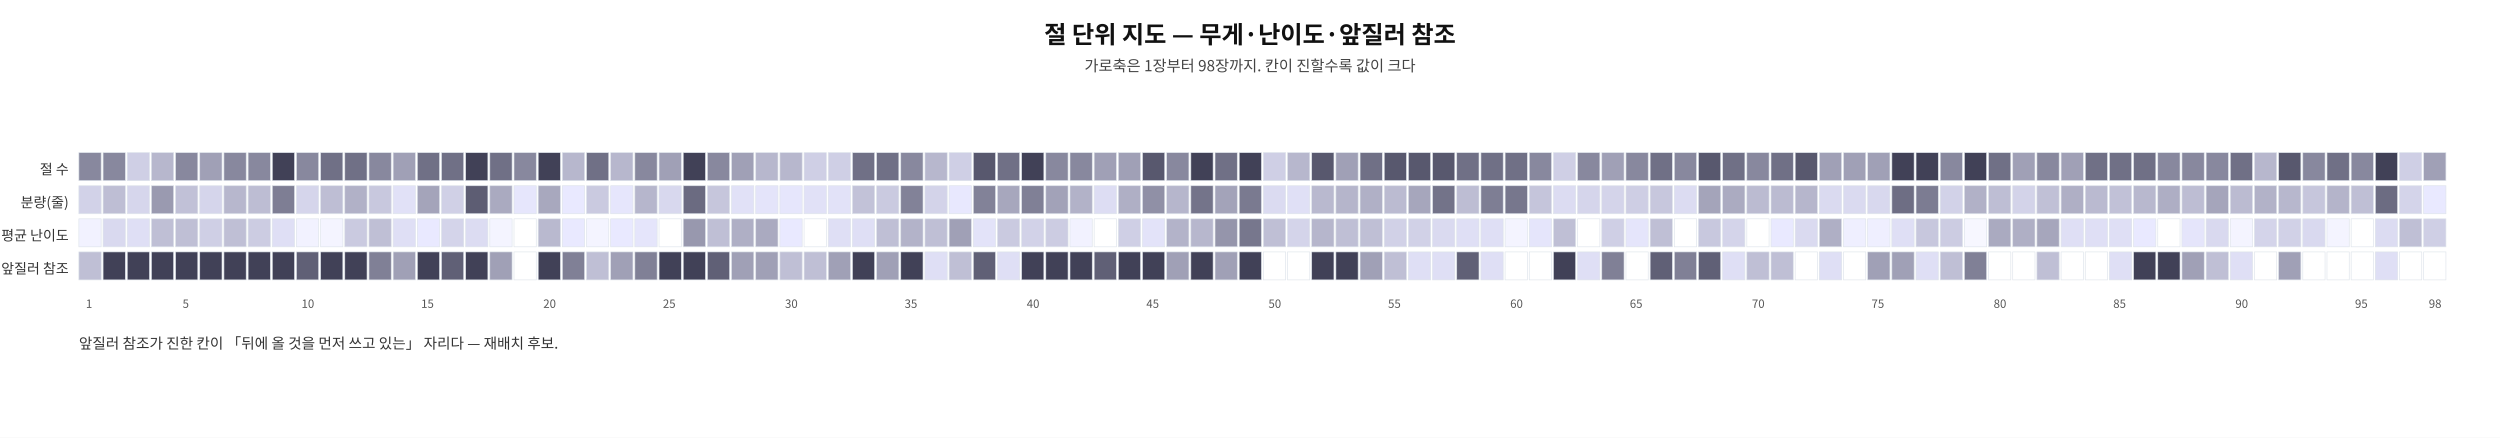
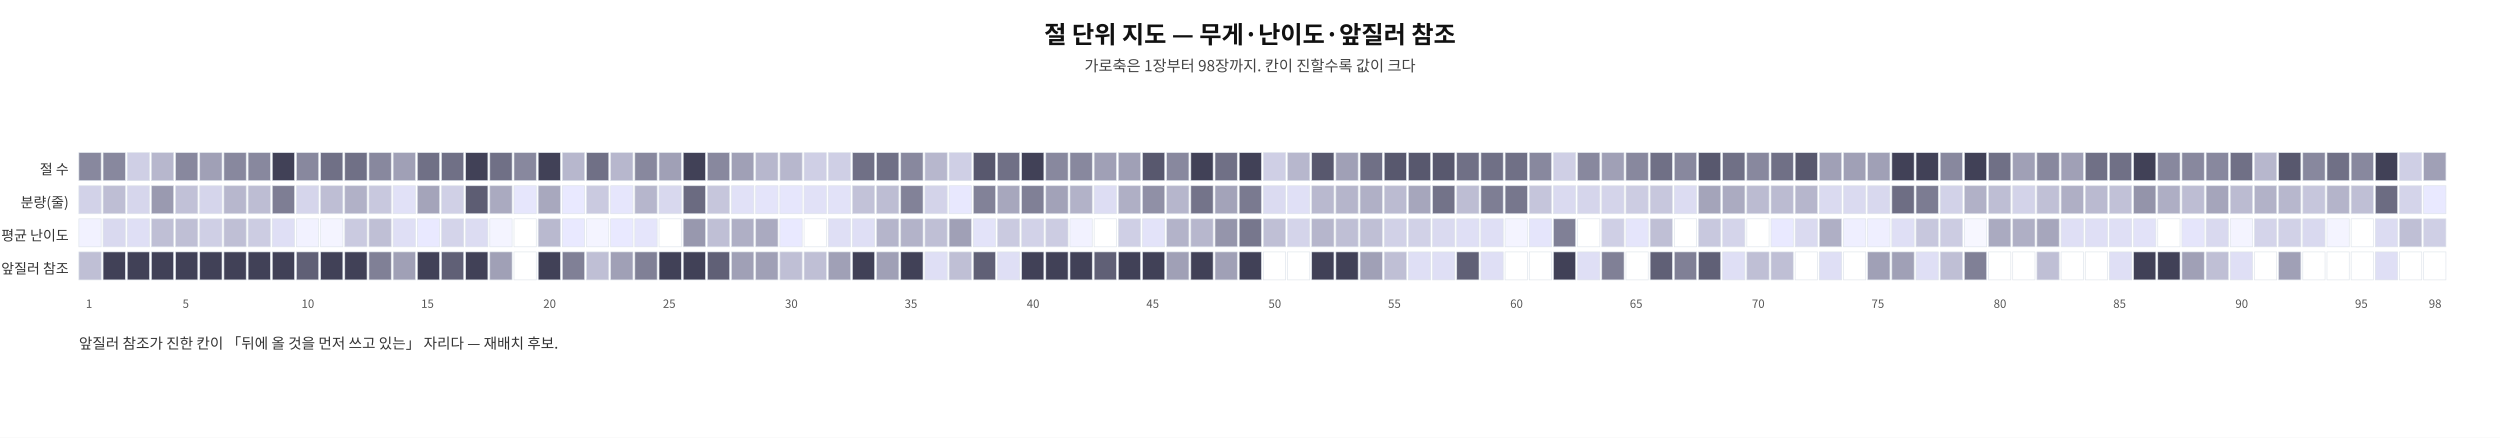
<svg xmlns="http://www.w3.org/2000/svg" viewBox="0 0 1965 344" width="1965" height="344" font-family="Noto Sans CJK KR, Noto Sans, sans-serif">
  <rect width="1965" height="344" fill="#fff" />
  <text x="982.5" y="34" font-size="19" font-weight="bold" text-anchor="middle" fill="#111">절 단위 지도 — 무게·난이도·앞질러 참조</text>
  <text x="982.5" y="56" font-size="12" text-anchor="middle" fill="#444">가로축은 1장부터 98장까지. 칸이 진할수록 값이 크다</text>
  <text x="54" y="137" font-size="11" text-anchor="end" fill="#333">절 수</text>
  <rect x="62" y="120" width="17.5" height="22" fill="rgb(136,136,158)" stroke="#dde3ea" stroke-width="0.5" />
  <rect x="81" y="120" width="17.5" height="22" fill="rgb(136,136,158)" stroke="#dde3ea" stroke-width="0.5" />
  <rect x="100" y="120" width="17.5" height="22" fill="rgb(207,207,229)" stroke="#dde3ea" stroke-width="0.5" />
  <rect x="119" y="120" width="17.5" height="22" fill="rgb(183,183,205)" stroke="#dde3ea" stroke-width="0.5" />
  <rect x="138" y="120" width="17.5" height="22" fill="rgb(136,136,158)" stroke="#dde3ea" stroke-width="0.5" />
  <rect x="157" y="120" width="17.5" height="22" fill="rgb(160,160,182)" stroke="#dde3ea" stroke-width="0.5" />
  <rect x="176" y="120" width="17.5" height="22" fill="rgb(136,136,158)" stroke="#dde3ea" stroke-width="0.5" />
  <rect x="195" y="120" width="17.5" height="22" fill="rgb(136,136,158)" stroke="#dde3ea" stroke-width="0.5" />
  <rect x="214" y="120" width="17.5" height="22" fill="rgb(65,65,87)" stroke="#dde3ea" stroke-width="0.5" />
  <rect x="233" y="120" width="17.5" height="22" fill="rgb(136,136,158)" stroke="#dde3ea" stroke-width="0.5" />
  <rect x="252" y="120" width="17.5" height="22" fill="rgb(112,112,134)" stroke="#dde3ea" stroke-width="0.5" />
  <rect x="271" y="120" width="17.5" height="22" fill="rgb(112,112,134)" stroke="#dde3ea" stroke-width="0.5" />
  <rect x="290" y="120" width="17.5" height="22" fill="rgb(136,136,158)" stroke="#dde3ea" stroke-width="0.5" />
  <rect x="309" y="120" width="17.5" height="22" fill="rgb(160,160,182)" stroke="#dde3ea" stroke-width="0.5" />
  <rect x="328" y="120" width="17.5" height="22" fill="rgb(112,112,134)" stroke="#dde3ea" stroke-width="0.5" />
  <rect x="347" y="120" width="17.5" height="22" fill="rgb(112,112,134)" stroke="#dde3ea" stroke-width="0.5" />
  <rect x="366" y="120" width="17.5" height="22" fill="rgb(65,65,87)" stroke="#dde3ea" stroke-width="0.5" />
  <rect x="385" y="120" width="17.5" height="22" fill="rgb(112,112,134)" stroke="#dde3ea" stroke-width="0.5" />
  <rect x="404" y="120" width="17.5" height="22" fill="rgb(136,136,158)" stroke="#dde3ea" stroke-width="0.5" />
  <rect x="423" y="120" width="17.5" height="22" fill="rgb(65,65,87)" stroke="#dde3ea" stroke-width="0.5" />
  <rect x="442" y="120" width="17.5" height="22" fill="rgb(183,183,205)" stroke="#dde3ea" stroke-width="0.5" />
  <rect x="461" y="120" width="17.5" height="22" fill="rgb(112,112,134)" stroke="#dde3ea" stroke-width="0.5" />
  <rect x="480" y="120" width="17.5" height="22" fill="rgb(183,183,205)" stroke="#dde3ea" stroke-width="0.5" />
  <rect x="499" y="120" width="17.5" height="22" fill="rgb(136,136,158)" stroke="#dde3ea" stroke-width="0.5" />
  <rect x="518" y="120" width="17.5" height="22" fill="rgb(160,160,182)" stroke="#dde3ea" stroke-width="0.5" />
  <rect x="537" y="120" width="17.5" height="22" fill="rgb(65,65,87)" stroke="#dde3ea" stroke-width="0.5" />
  <rect x="556" y="120" width="17.5" height="22" fill="rgb(136,136,158)" stroke="#dde3ea" stroke-width="0.5" />
  <rect x="575" y="120" width="17.5" height="22" fill="rgb(160,160,182)" stroke="#dde3ea" stroke-width="0.5" />
  <rect x="594" y="120" width="17.5" height="22" fill="rgb(183,183,205)" stroke="#dde3ea" stroke-width="0.5" />
  <rect x="613" y="120" width="17.5" height="22" fill="rgb(183,183,205)" stroke="#dde3ea" stroke-width="0.5" />
  <rect x="632" y="120" width="17.5" height="22" fill="rgb(207,207,229)" stroke="#dde3ea" stroke-width="0.5" />
  <rect x="651" y="120" width="17.5" height="22" fill="rgb(207,207,229)" stroke="#dde3ea" stroke-width="0.5" />
  <rect x="670" y="120" width="17.5" height="22" fill="rgb(112,112,134)" stroke="#dde3ea" stroke-width="0.5" />
  <rect x="689" y="120" width="17.5" height="22" fill="rgb(112,112,134)" stroke="#dde3ea" stroke-width="0.5" />
  <rect x="708" y="120" width="17.5" height="22" fill="rgb(136,136,158)" stroke="#dde3ea" stroke-width="0.5" />
  <rect x="727" y="120" width="17.5" height="22" fill="rgb(183,183,205)" stroke="#dde3ea" stroke-width="0.5" />
  <rect x="746" y="120" width="17.5" height="22" fill="rgb(207,207,229)" stroke="#dde3ea" stroke-width="0.5" />
  <rect x="765" y="120" width="17.5" height="22" fill="rgb(88,88,110)" stroke="#dde3ea" stroke-width="0.5" />
  <rect x="784" y="120" width="17.5" height="22" fill="rgb(112,112,134)" stroke="#dde3ea" stroke-width="0.5" />
  <rect x="803" y="120" width="17.5" height="22" fill="rgb(65,65,87)" stroke="#dde3ea" stroke-width="0.5" />
  <rect x="822" y="120" width="17.5" height="22" fill="rgb(136,136,158)" stroke="#dde3ea" stroke-width="0.5" />
  <rect x="841" y="120" width="17.5" height="22" fill="rgb(136,136,158)" stroke="#dde3ea" stroke-width="0.5" />
  <rect x="860" y="120" width="17.5" height="22" fill="rgb(160,160,182)" stroke="#dde3ea" stroke-width="0.5" />
  <rect x="879" y="120" width="17.5" height="22" fill="rgb(160,160,182)" stroke="#dde3ea" stroke-width="0.5" />
  <rect x="898" y="120" width="17.5" height="22" fill="rgb(88,88,110)" stroke="#dde3ea" stroke-width="0.5" />
  <rect x="917" y="120" width="17.5" height="22" fill="rgb(136,136,158)" stroke="#dde3ea" stroke-width="0.5" />
  <rect x="936" y="120" width="17.5" height="22" fill="rgb(65,65,87)" stroke="#dde3ea" stroke-width="0.5" />
  <rect x="955" y="120" width="17.5" height="22" fill="rgb(112,112,134)" stroke="#dde3ea" stroke-width="0.5" />
  <rect x="974" y="120" width="17.5" height="22" fill="rgb(65,65,87)" stroke="#dde3ea" stroke-width="0.5" />
  <rect x="993" y="120" width="17.5" height="22" fill="rgb(207,207,229)" stroke="#dde3ea" stroke-width="0.5" />
  <rect x="1012" y="120" width="17.5" height="22" fill="rgb(183,183,205)" stroke="#dde3ea" stroke-width="0.5" />
  <rect x="1031" y="120" width="17.5" height="22" fill="rgb(88,88,110)" stroke="#dde3ea" stroke-width="0.5" />
  <rect x="1050" y="120" width="17.5" height="22" fill="rgb(160,160,182)" stroke="#dde3ea" stroke-width="0.5" />
  <rect x="1069" y="120" width="17.5" height="22" fill="rgb(112,112,134)" stroke="#dde3ea" stroke-width="0.5" />
  <rect x="1088" y="120" width="17.5" height="22" fill="rgb(88,88,110)" stroke="#dde3ea" stroke-width="0.5" />
  <rect x="1107" y="120" width="17.5" height="22" fill="rgb(88,88,110)" stroke="#dde3ea" stroke-width="0.5" />
  <rect x="1126" y="120" width="17.5" height="22" fill="rgb(88,88,110)" stroke="#dde3ea" stroke-width="0.5" />
  <rect x="1145" y="120" width="17.5" height="22" fill="rgb(112,112,134)" stroke="#dde3ea" stroke-width="0.5" />
  <rect x="1164" y="120" width="17.5" height="22" fill="rgb(112,112,134)" stroke="#dde3ea" stroke-width="0.5" />
  <rect x="1183" y="120" width="17.5" height="22" fill="rgb(112,112,134)" stroke="#dde3ea" stroke-width="0.5" />
  <rect x="1202" y="120" width="17.5" height="22" fill="rgb(136,136,158)" stroke="#dde3ea" stroke-width="0.5" />
  <rect x="1221" y="120" width="17.5" height="22" fill="rgb(207,207,229)" stroke="#dde3ea" stroke-width="0.5" />
  <rect x="1240" y="120" width="17.5" height="22" fill="rgb(136,136,158)" stroke="#dde3ea" stroke-width="0.5" />
  <rect x="1259" y="120" width="17.5" height="22" fill="rgb(160,160,182)" stroke="#dde3ea" stroke-width="0.5" />
  <rect x="1278" y="120" width="17.5" height="22" fill="rgb(136,136,158)" stroke="#dde3ea" stroke-width="0.5" />
  <rect x="1297" y="120" width="17.5" height="22" fill="rgb(112,112,134)" stroke="#dde3ea" stroke-width="0.5" />
  <rect x="1316" y="120" width="17.5" height="22" fill="rgb(136,136,158)" stroke="#dde3ea" stroke-width="0.5" />
  <rect x="1335" y="120" width="17.5" height="22" fill="rgb(88,88,110)" stroke="#dde3ea" stroke-width="0.5" />
  <rect x="1354" y="120" width="17.5" height="22" fill="rgb(112,112,134)" stroke="#dde3ea" stroke-width="0.5" />
  <rect x="1373" y="120" width="17.5" height="22" fill="rgb(136,136,158)" stroke="#dde3ea" stroke-width="0.5" />
  <rect x="1392" y="120" width="17.5" height="22" fill="rgb(112,112,134)" stroke="#dde3ea" stroke-width="0.5" />
  <rect x="1411" y="120" width="17.5" height="22" fill="rgb(88,88,110)" stroke="#dde3ea" stroke-width="0.5" />
  <rect x="1430" y="120" width="17.5" height="22" fill="rgb(160,160,182)" stroke="#dde3ea" stroke-width="0.5" />
  <rect x="1449" y="120" width="17.5" height="22" fill="rgb(160,160,182)" stroke="#dde3ea" stroke-width="0.5" />
  <rect x="1468" y="120" width="17.5" height="22" fill="rgb(160,160,182)" stroke="#dde3ea" stroke-width="0.5" />
  <rect x="1487" y="120" width="17.5" height="22" fill="rgb(65,65,87)" stroke="#dde3ea" stroke-width="0.5" />
  <rect x="1506" y="120" width="17.5" height="22" fill="rgb(65,65,87)" stroke="#dde3ea" stroke-width="0.5" />
  <rect x="1525" y="120" width="17.5" height="22" fill="rgb(136,136,158)" stroke="#dde3ea" stroke-width="0.5" />
  <rect x="1544" y="120" width="17.5" height="22" fill="rgb(65,65,87)" stroke="#dde3ea" stroke-width="0.5" />
  <rect x="1563" y="120" width="17.5" height="22" fill="rgb(112,112,134)" stroke="#dde3ea" stroke-width="0.5" />
  <rect x="1582" y="120" width="17.5" height="22" fill="rgb(160,160,182)" stroke="#dde3ea" stroke-width="0.5" />
  <rect x="1601" y="120" width="17.5" height="22" fill="rgb(136,136,158)" stroke="#dde3ea" stroke-width="0.5" />
  <rect x="1620" y="120" width="17.5" height="22" fill="rgb(160,160,182)" stroke="#dde3ea" stroke-width="0.5" />
  <rect x="1639" y="120" width="17.5" height="22" fill="rgb(112,112,134)" stroke="#dde3ea" stroke-width="0.5" />
  <rect x="1658" y="120" width="17.5" height="22" fill="rgb(112,112,134)" stroke="#dde3ea" stroke-width="0.5" />
-   <rect x="1677" y="120" width="17.5" height="22" fill="rgb(112,112,134)" stroke="#dde3ea" stroke-width="0.5" />
+   <rect x="1677" y="120" width="17.5" height="22" fill="rgb(65,65,87)" stroke="#dde3ea" stroke-width="0.5" />
  <rect x="1696" y="120" width="17.5" height="22" fill="rgb(136,136,158)" stroke="#dde3ea" stroke-width="0.5" />
  <rect x="1715" y="120" width="17.5" height="22" fill="rgb(136,136,158)" stroke="#dde3ea" stroke-width="0.5" />
  <rect x="1734" y="120" width="17.5" height="22" fill="rgb(136,136,158)" stroke="#dde3ea" stroke-width="0.5" />
  <rect x="1753" y="120" width="17.5" height="22" fill="rgb(112,112,134)" stroke="#dde3ea" stroke-width="0.5" />
  <rect x="1772" y="120" width="17.5" height="22" fill="rgb(183,183,205)" stroke="#dde3ea" stroke-width="0.5" />
  <rect x="1791" y="120" width="17.5" height="22" fill="rgb(88,88,110)" stroke="#dde3ea" stroke-width="0.5" />
  <rect x="1810" y="120" width="17.5" height="22" fill="rgb(136,136,158)" stroke="#dde3ea" stroke-width="0.5" />
  <rect x="1829" y="120" width="17.5" height="22" fill="rgb(112,112,134)" stroke="#dde3ea" stroke-width="0.5" />
  <rect x="1848" y="120" width="17.5" height="22" fill="rgb(136,136,158)" stroke="#dde3ea" stroke-width="0.5" />
  <rect x="1867" y="120" width="17.5" height="22" fill="rgb(65,65,87)" stroke="#dde3ea" stroke-width="0.5" />
  <rect x="1886" y="120" width="17.5" height="22" fill="rgb(207,207,229)" stroke="#dde3ea" stroke-width="0.5" />
  <rect x="1905" y="120" width="17.5" height="22" fill="rgb(160,160,182)" stroke="#dde3ea" stroke-width="0.5" />
  <text x="54" y="163" font-size="11" text-anchor="end" fill="#333">분량(줄)</text>
  <rect x="62" y="146" width="17.5" height="22" fill="rgb(210,210,232)" stroke="#dde3ea" stroke-width="0.5" />
  <rect x="81" y="146" width="17.5" height="22" fill="rgb(190,190,212)" stroke="#dde3ea" stroke-width="0.5" />
  <rect x="100" y="146" width="17.5" height="22" fill="rgb(214,214,236)" stroke="#dde3ea" stroke-width="0.5" />
  <rect x="119" y="146" width="17.5" height="22" fill="rgb(154,154,176)" stroke="#dde3ea" stroke-width="0.5" />
  <rect x="138" y="146" width="17.5" height="22" fill="rgb(193,193,215)" stroke="#dde3ea" stroke-width="0.5" />
  <rect x="157" y="146" width="17.5" height="22" fill="rgb(213,213,235)" stroke="#dde3ea" stroke-width="0.5" />
  <rect x="176" y="146" width="17.5" height="22" fill="rgb(183,183,205)" stroke="#dde3ea" stroke-width="0.5" />
  <rect x="195" y="146" width="17.5" height="22" fill="rgb(189,189,211)" stroke="#dde3ea" stroke-width="0.5" />
  <rect x="214" y="146" width="17.5" height="22" fill="rgb(126,126,148)" stroke="#dde3ea" stroke-width="0.5" />
  <rect x="233" y="146" width="17.5" height="22" fill="rgb(213,213,235)" stroke="#dde3ea" stroke-width="0.5" />
  <rect x="252" y="146" width="17.5" height="22" fill="rgb(190,190,212)" stroke="#dde3ea" stroke-width="0.5" />
  <rect x="271" y="146" width="17.5" height="22" fill="rgb(177,177,199)" stroke="#dde3ea" stroke-width="0.5" />
  <rect x="290" y="146" width="17.5" height="22" fill="rgb(200,200,222)" stroke="#dde3ea" stroke-width="0.5" />
  <rect x="309" y="146" width="17.5" height="22" fill="rgb(225,225,247)" stroke="#dde3ea" stroke-width="0.5" />
  <rect x="328" y="146" width="17.5" height="22" fill="rgb(164,164,186)" stroke="#dde3ea" stroke-width="0.5" />
  <rect x="347" y="146" width="17.5" height="22" fill="rgb(208,208,230)" stroke="#dde3ea" stroke-width="0.5" />
  <rect x="366" y="146" width="17.5" height="22" fill="rgb(93,93,115)" stroke="#dde3ea" stroke-width="0.5" />
  <rect x="385" y="146" width="17.5" height="22" fill="rgb(170,170,192)" stroke="#dde3ea" stroke-width="0.5" />
  <rect x="404" y="146" width="17.5" height="22" fill="rgb(230,230,252)" stroke="#dde3ea" stroke-width="0.5" />
  <rect x="423" y="146" width="17.5" height="22" fill="rgb(168,168,190)" stroke="#dde3ea" stroke-width="0.5" />
  <rect x="442" y="146" width="17.5" height="22" fill="rgb(233,233,255)" stroke="#dde3ea" stroke-width="0.5" />
  <rect x="461" y="146" width="17.5" height="22" fill="rgb(202,202,224)" stroke="#dde3ea" stroke-width="0.5" />
  <rect x="480" y="146" width="17.5" height="22" fill="rgb(230,230,252)" stroke="#dde3ea" stroke-width="0.5" />
  <rect x="499" y="146" width="17.5" height="22" fill="rgb(182,182,204)" stroke="#dde3ea" stroke-width="0.5" />
  <rect x="518" y="146" width="17.5" height="22" fill="rgb(216,216,238)" stroke="#dde3ea" stroke-width="0.5" />
  <rect x="537" y="146" width="17.5" height="22" fill="rgb(107,107,129)" stroke="#dde3ea" stroke-width="0.5" />
  <rect x="556" y="146" width="17.5" height="22" fill="rgb(198,198,220)" stroke="#dde3ea" stroke-width="0.5" />
  <rect x="575" y="146" width="17.5" height="22" fill="rgb(225,225,247)" stroke="#dde3ea" stroke-width="0.5" />
  <rect x="594" y="146" width="17.5" height="22" fill="rgb(228,228,250)" stroke="#dde3ea" stroke-width="0.5" />
  <rect x="613" y="146" width="17.5" height="22" fill="rgb(230,230,252)" stroke="#dde3ea" stroke-width="0.5" />
  <rect x="632" y="146" width="17.5" height="22" fill="rgb(225,225,247)" stroke="#dde3ea" stroke-width="0.5" />
  <rect x="651" y="146" width="17.5" height="22" fill="rgb(226,226,248)" stroke="#dde3ea" stroke-width="0.5" />
  <rect x="670" y="146" width="17.5" height="22" fill="rgb(194,194,216)" stroke="#dde3ea" stroke-width="0.5" />
-   <rect x="689" y="146" width="17.5" height="22" fill="rgb(202,202,224)" stroke="#dde3ea" stroke-width="0.5" />
+   <rect x="689" y="146" width="17.5" height="22" fill="rgb(189,189,211)" stroke="#dde3ea" stroke-width="0.5" />
  <rect x="708" y="146" width="17.5" height="22" fill="rgb(130,130,152)" stroke="#dde3ea" stroke-width="0.5" />
  <rect x="727" y="146" width="17.5" height="22" fill="rgb(211,211,233)" stroke="#dde3ea" stroke-width="0.5" />
  <rect x="746" y="146" width="17.5" height="22" fill="rgb(232,232,254)" stroke="#dde3ea" stroke-width="0.5" />
  <rect x="765" y="146" width="17.5" height="22" fill="rgb(130,130,152)" stroke="#dde3ea" stroke-width="0.5" />
  <rect x="784" y="146" width="17.5" height="22" fill="rgb(167,167,189)" stroke="#dde3ea" stroke-width="0.5" />
  <rect x="803" y="146" width="17.5" height="22" fill="rgb(128,128,150)" stroke="#dde3ea" stroke-width="0.5" />
  <rect x="822" y="146" width="17.5" height="22" fill="rgb(162,162,184)" stroke="#dde3ea" stroke-width="0.5" />
  <rect x="841" y="146" width="17.5" height="22" fill="rgb(178,178,200)" stroke="#dde3ea" stroke-width="0.5" />
  <rect x="860" y="146" width="17.5" height="22" fill="rgb(221,221,243)" stroke="#dde3ea" stroke-width="0.5" />
  <rect x="879" y="146" width="17.5" height="22" fill="rgb(175,175,197)" stroke="#dde3ea" stroke-width="0.5" />
  <rect x="898" y="146" width="17.5" height="22" fill="rgb(144,144,166)" stroke="#dde3ea" stroke-width="0.5" />
  <rect x="917" y="146" width="17.5" height="22" fill="rgb(182,182,204)" stroke="#dde3ea" stroke-width="0.5" />
  <rect x="936" y="146" width="17.5" height="22" fill="rgb(116,116,138)" stroke="#dde3ea" stroke-width="0.5" />
  <rect x="955" y="146" width="17.5" height="22" fill="rgb(163,163,185)" stroke="#dde3ea" stroke-width="0.5" />
  <rect x="974" y="146" width="17.5" height="22" fill="rgb(122,122,144)" stroke="#dde3ea" stroke-width="0.5" />
  <rect x="993" y="146" width="17.5" height="22" fill="rgb(219,219,241)" stroke="#dde3ea" stroke-width="0.5" />
  <rect x="1012" y="146" width="17.5" height="22" fill="rgb(224,224,246)" stroke="#dde3ea" stroke-width="0.5" />
  <rect x="1031" y="146" width="17.5" height="22" fill="rgb(185,185,207)" stroke="#dde3ea" stroke-width="0.5" />
  <rect x="1050" y="146" width="17.5" height="22" fill="rgb(181,181,203)" stroke="#dde3ea" stroke-width="0.5" />
  <rect x="1069" y="146" width="17.5" height="22" fill="rgb(176,176,198)" stroke="#dde3ea" stroke-width="0.5" />
  <rect x="1088" y="146" width="17.5" height="22" fill="rgb(187,187,209)" stroke="#dde3ea" stroke-width="0.5" />
  <rect x="1107" y="146" width="17.5" height="22" fill="rgb(166,166,188)" stroke="#dde3ea" stroke-width="0.5" />
  <rect x="1126" y="146" width="17.5" height="22" fill="rgb(115,115,137)" stroke="#dde3ea" stroke-width="0.5" />
  <rect x="1145" y="146" width="17.5" height="22" fill="rgb(189,189,211)" stroke="#dde3ea" stroke-width="0.5" />
  <rect x="1164" y="146" width="17.5" height="22" fill="rgb(126,126,148)" stroke="#dde3ea" stroke-width="0.5" />
  <rect x="1183" y="146" width="17.5" height="22" fill="rgb(119,119,141)" stroke="#dde3ea" stroke-width="0.5" />
  <rect x="1202" y="146" width="17.5" height="22" fill="rgb(197,197,219)" stroke="#dde3ea" stroke-width="0.5" />
-   <rect x="1221" y="146" width="17.5" height="22" fill="rgb(220,220,242)" stroke="#dde3ea" stroke-width="0.5" />
+   <rect x="1221" y="146" width="17.5" height="22" fill="rgb(218,218,240)" stroke="#dde3ea" stroke-width="0.5" />
  <rect x="1240" y="146" width="17.5" height="22" fill="rgb(213,213,235)" stroke="#dde3ea" stroke-width="0.5" />
  <rect x="1259" y="146" width="17.5" height="22" fill="rgb(212,212,234)" stroke="#dde3ea" stroke-width="0.5" />
-   <rect x="1278" y="146" width="17.5" height="22" fill="rgb(206,206,228)" stroke="#dde3ea" stroke-width="0.5" />
+   <rect x="1278" y="146" width="17.5" height="22" fill="rgb(204,204,226)" stroke="#dde3ea" stroke-width="0.5" />
  <rect x="1297" y="146" width="17.5" height="22" fill="rgb(199,199,221)" stroke="#dde3ea" stroke-width="0.5" />
  <rect x="1316" y="146" width="17.5" height="22" fill="rgb(220,220,242)" stroke="#dde3ea" stroke-width="0.5" />
  <rect x="1335" y="146" width="17.5" height="22" fill="rgb(164,164,186)" stroke="#dde3ea" stroke-width="0.5" />
  <rect x="1354" y="146" width="17.5" height="22" fill="rgb(171,171,193)" stroke="#dde3ea" stroke-width="0.5" />
  <rect x="1373" y="146" width="17.5" height="22" fill="rgb(187,187,209)" stroke="#dde3ea" stroke-width="0.5" />
  <rect x="1392" y="146" width="17.5" height="22" fill="rgb(187,187,209)" stroke="#dde3ea" stroke-width="0.5" />
  <rect x="1411" y="146" width="17.5" height="22" fill="rgb(182,182,204)" stroke="#dde3ea" stroke-width="0.5" />
  <rect x="1430" y="146" width="17.5" height="22" fill="rgb(218,218,240)" stroke="#dde3ea" stroke-width="0.5" />
  <rect x="1449" y="146" width="17.5" height="22" fill="rgb(218,218,240)" stroke="#dde3ea" stroke-width="0.5" />
  <rect x="1468" y="146" width="17.5" height="22" fill="rgb(216,216,238)" stroke="#dde3ea" stroke-width="0.5" />
  <rect x="1487" y="146" width="17.5" height="22" fill="rgb(110,110,132)" stroke="#dde3ea" stroke-width="0.5" />
  <rect x="1506" y="146" width="17.5" height="22" fill="rgb(124,124,146)" stroke="#dde3ea" stroke-width="0.5" />
  <rect x="1525" y="146" width="17.5" height="22" fill="rgb(210,210,232)" stroke="#dde3ea" stroke-width="0.5" />
  <rect x="1544" y="146" width="17.5" height="22" fill="rgb(177,177,199)" stroke="#dde3ea" stroke-width="0.5" />
  <rect x="1563" y="146" width="17.5" height="22" fill="rgb(190,190,212)" stroke="#dde3ea" stroke-width="0.5" />
  <rect x="1582" y="146" width="17.5" height="22" fill="rgb(211,211,233)" stroke="#dde3ea" stroke-width="0.5" />
  <rect x="1601" y="146" width="17.5" height="22" fill="rgb(192,192,214)" stroke="#dde3ea" stroke-width="0.5" />
  <rect x="1620" y="146" width="17.5" height="22" fill="rgb(175,175,197)" stroke="#dde3ea" stroke-width="0.5" />
  <rect x="1639" y="146" width="17.5" height="22" fill="rgb(186,186,208)" stroke="#dde3ea" stroke-width="0.5" />
  <rect x="1658" y="146" width="17.5" height="22" fill="rgb(193,193,215)" stroke="#dde3ea" stroke-width="0.5" />
-   <rect x="1677" y="146" width="17.5" height="22" fill="rgb(184,184,206)" stroke="#dde3ea" stroke-width="0.5" />
+   <rect x="1677" y="146" width="17.5" height="22" fill="rgb(148,148,170)" stroke="#dde3ea" stroke-width="0.5" />
  <rect x="1696" y="146" width="17.5" height="22" fill="rgb(174,174,196)" stroke="#dde3ea" stroke-width="0.5" />
  <rect x="1715" y="146" width="17.5" height="22" fill="rgb(189,189,211)" stroke="#dde3ea" stroke-width="0.5" />
  <rect x="1734" y="146" width="17.5" height="22" fill="rgb(165,165,187)" stroke="#dde3ea" stroke-width="0.5" />
  <rect x="1753" y="146" width="17.5" height="22" fill="rgb(187,187,209)" stroke="#dde3ea" stroke-width="0.5" />
  <rect x="1772" y="146" width="17.5" height="22" fill="rgb(178,178,200)" stroke="#dde3ea" stroke-width="0.5" />
  <rect x="1791" y="146" width="17.5" height="22" fill="rgb(183,183,205)" stroke="#dde3ea" stroke-width="0.5" />
  <rect x="1810" y="146" width="17.5" height="22" fill="rgb(198,198,220)" stroke="#dde3ea" stroke-width="0.5" />
  <rect x="1829" y="146" width="17.5" height="22" fill="rgb(180,180,202)" stroke="#dde3ea" stroke-width="0.5" />
  <rect x="1848" y="146" width="17.5" height="22" fill="rgb(191,191,213)" stroke="#dde3ea" stroke-width="0.5" />
  <rect x="1867" y="146" width="17.5" height="22" fill="rgb(108,108,130)" stroke="#dde3ea" stroke-width="0.5" />
  <rect x="1886" y="146" width="17.5" height="22" fill="rgb(212,212,234)" stroke="#dde3ea" stroke-width="0.5" />
  <rect x="1905" y="146" width="17.5" height="22" fill="rgb(233,233,255)" stroke="#dde3ea" stroke-width="0.5" />
  <text x="54" y="189" font-size="11" text-anchor="end" fill="#333">평균 난이도</text>
  <rect x="62" y="172" width="17.5" height="22" fill="rgb(242,242,255)" stroke="#dde3ea" stroke-width="0.5" />
  <rect x="81" y="172" width="17.5" height="22" fill="rgb(217,217,239)" stroke="#dde3ea" stroke-width="0.5" />
  <rect x="100" y="172" width="17.5" height="22" fill="rgb(223,223,245)" stroke="#dde3ea" stroke-width="0.5" />
  <rect x="119" y="172" width="17.5" height="22" fill="rgb(191,191,213)" stroke="#dde3ea" stroke-width="0.5" />
  <rect x="138" y="172" width="17.5" height="22" fill="rgb(191,191,213)" stroke="#dde3ea" stroke-width="0.5" />
  <rect x="157" y="172" width="17.5" height="22" fill="rgb(207,207,229)" stroke="#dde3ea" stroke-width="0.5" />
  <rect x="176" y="172" width="17.5" height="22" fill="rgb(191,191,213)" stroke="#dde3ea" stroke-width="0.5" />
  <rect x="195" y="172" width="17.5" height="22" fill="rgb(204,204,226)" stroke="#dde3ea" stroke-width="0.5" />
  <rect x="214" y="172" width="17.5" height="22" fill="rgb(223,223,245)" stroke="#dde3ea" stroke-width="0.5" />
  <rect x="233" y="172" width="17.5" height="22" fill="rgb(242,242,255)" stroke="#dde3ea" stroke-width="0.5" />
  <rect x="252" y="172" width="17.5" height="22" fill="rgb(244,244,255)" stroke="#dde3ea" stroke-width="0.5" />
  <rect x="271" y="172" width="17.5" height="22" fill="rgb(202,202,224)" stroke="#dde3ea" stroke-width="0.5" />
  <rect x="290" y="172" width="17.5" height="22" fill="rgb(191,191,213)" stroke="#dde3ea" stroke-width="0.5" />
  <rect x="309" y="172" width="17.5" height="22" fill="rgb(223,223,245)" stroke="#dde3ea" stroke-width="0.5" />
  <rect x="328" y="172" width="17.5" height="22" fill="rgb(233,233,255)" stroke="#dde3ea" stroke-width="0.5" />
  <rect x="347" y="172" width="17.5" height="22" fill="rgb(212,212,234)" stroke="#dde3ea" stroke-width="0.5" />
  <rect x="366" y="172" width="17.5" height="22" fill="rgb(220,220,242)" stroke="#dde3ea" stroke-width="0.5" />
  <rect x="385" y="172" width="17.5" height="22" fill="rgb(244,244,255)" stroke="#dde3ea" stroke-width="0.5" />
  <rect x="404" y="172" width="17.5" height="22" fill="rgb(255,255,255)" stroke="#dde3ea" stroke-width="0.5" />
  <rect x="423" y="172" width="17.5" height="22" fill="rgb(185,185,207)" stroke="#dde3ea" stroke-width="0.5" />
  <rect x="442" y="172" width="17.5" height="22" fill="rgb(233,233,255)" stroke="#dde3ea" stroke-width="0.5" />
  <rect x="461" y="172" width="17.5" height="22" fill="rgb(244,244,255)" stroke="#dde3ea" stroke-width="0.5" />
  <rect x="480" y="172" width="17.5" height="22" fill="rgb(233,233,255)" stroke="#dde3ea" stroke-width="0.5" />
  <rect x="499" y="172" width="17.5" height="22" fill="rgb(229,229,251)" stroke="#dde3ea" stroke-width="0.5" />
  <rect x="518" y="172" width="17.5" height="22" fill="rgb(255,255,255)" stroke="#dde3ea" stroke-width="0.5" />
  <rect x="537" y="172" width="17.5" height="22" fill="rgb(152,152,174)" stroke="#dde3ea" stroke-width="0.5" />
  <rect x="556" y="172" width="17.5" height="22" fill="rgb(191,191,213)" stroke="#dde3ea" stroke-width="0.5" />
  <rect x="575" y="172" width="17.5" height="22" fill="rgb(175,175,197)" stroke="#dde3ea" stroke-width="0.5" />
  <rect x="594" y="172" width="17.5" height="22" fill="rgb(170,170,192)" stroke="#dde3ea" stroke-width="0.5" />
  <rect x="613" y="172" width="17.5" height="22" fill="rgb(233,233,255)" stroke="#dde3ea" stroke-width="0.5" />
  <rect x="632" y="172" width="17.5" height="22" fill="rgb(255,255,255)" stroke="#dde3ea" stroke-width="0.5" />
  <rect x="651" y="172" width="17.5" height="22" fill="rgb(223,223,245)" stroke="#dde3ea" stroke-width="0.5" />
  <rect x="670" y="172" width="17.5" height="22" fill="rgb(223,223,245)" stroke="#dde3ea" stroke-width="0.5" />
-   <rect x="689" y="172" width="17.5" height="22" fill="rgb(191,191,213)" stroke="#dde3ea" stroke-width="0.5" />
+   <rect x="689" y="172" width="17.5" height="22" fill="rgb(181,181,203)" stroke="#dde3ea" stroke-width="0.5" />
  <rect x="708" y="172" width="17.5" height="22" fill="rgb(179,179,201)" stroke="#dde3ea" stroke-width="0.5" />
  <rect x="727" y="172" width="17.5" height="22" fill="rgb(191,191,213)" stroke="#dde3ea" stroke-width="0.5" />
  <rect x="746" y="172" width="17.5" height="22" fill="rgb(160,160,182)" stroke="#dde3ea" stroke-width="0.5" />
  <rect x="765" y="172" width="17.5" height="22" fill="rgb(227,227,249)" stroke="#dde3ea" stroke-width="0.5" />
  <rect x="784" y="172" width="17.5" height="22" fill="rgb(202,202,224)" stroke="#dde3ea" stroke-width="0.5" />
  <rect x="803" y="172" width="17.5" height="22" fill="rgb(210,210,232)" stroke="#dde3ea" stroke-width="0.5" />
  <rect x="822" y="172" width="17.5" height="22" fill="rgb(204,204,226)" stroke="#dde3ea" stroke-width="0.5" />
  <rect x="841" y="172" width="17.5" height="22" fill="rgb(242,242,255)" stroke="#dde3ea" stroke-width="0.5" />
  <rect x="860" y="172" width="17.5" height="22" fill="rgb(255,255,255)" stroke="#dde3ea" stroke-width="0.5" />
  <rect x="879" y="172" width="17.5" height="22" fill="rgb(207,207,229)" stroke="#dde3ea" stroke-width="0.5" />
  <rect x="898" y="172" width="17.5" height="22" fill="rgb(227,227,249)" stroke="#dde3ea" stroke-width="0.5" />
  <rect x="917" y="172" width="17.5" height="22" fill="rgb(179,179,201)" stroke="#dde3ea" stroke-width="0.5" />
  <rect x="936" y="172" width="17.5" height="22" fill="rgb(183,183,205)" stroke="#dde3ea" stroke-width="0.5" />
  <rect x="955" y="172" width="17.5" height="22" fill="rgb(149,149,171)" stroke="#dde3ea" stroke-width="0.5" />
  <rect x="974" y="172" width="17.5" height="22" fill="rgb(119,119,141)" stroke="#dde3ea" stroke-width="0.5" />
  <rect x="993" y="172" width="17.5" height="22" fill="rgb(191,191,213)" stroke="#dde3ea" stroke-width="0.5" />
  <rect x="1012" y="172" width="17.5" height="22" fill="rgb(212,212,234)" stroke="#dde3ea" stroke-width="0.5" />
  <rect x="1031" y="172" width="17.5" height="22" fill="rgb(182,182,204)" stroke="#dde3ea" stroke-width="0.5" />
  <rect x="1050" y="172" width="17.5" height="22" fill="rgb(191,191,213)" stroke="#dde3ea" stroke-width="0.5" />
  <rect x="1069" y="172" width="17.5" height="22" fill="rgb(191,191,213)" stroke="#dde3ea" stroke-width="0.5" />
  <rect x="1088" y="172" width="17.5" height="22" fill="rgb(209,209,231)" stroke="#dde3ea" stroke-width="0.5" />
  <rect x="1107" y="172" width="17.5" height="22" fill="rgb(209,209,231)" stroke="#dde3ea" stroke-width="0.5" />
  <rect x="1126" y="172" width="17.5" height="22" fill="rgb(218,218,240)" stroke="#dde3ea" stroke-width="0.5" />
  <rect x="1145" y="172" width="17.5" height="22" fill="rgb(223,223,245)" stroke="#dde3ea" stroke-width="0.5" />
  <rect x="1164" y="172" width="17.5" height="22" fill="rgb(223,223,245)" stroke="#dde3ea" stroke-width="0.5" />
  <rect x="1183" y="172" width="17.5" height="22" fill="rgb(244,244,255)" stroke="#dde3ea" stroke-width="0.5" />
  <rect x="1202" y="172" width="17.5" height="22" fill="rgb(229,229,251)" stroke="#dde3ea" stroke-width="0.5" />
-   <rect x="1221" y="172" width="17.5" height="22" fill="rgb(191,191,213)" stroke="#dde3ea" stroke-width="0.5" />
+   <rect x="1221" y="172" width="17.5" height="22" fill="rgb(128,128,150)" stroke="#dde3ea" stroke-width="0.5" />
  <rect x="1240" y="172" width="17.5" height="22" fill="rgb(255,255,255)" stroke="#dde3ea" stroke-width="0.5" />
  <rect x="1259" y="172" width="17.5" height="22" fill="rgb(207,207,229)" stroke="#dde3ea" stroke-width="0.5" />
  <rect x="1278" y="172" width="17.5" height="22" fill="rgb(229,229,251)" stroke="#dde3ea" stroke-width="0.5" />
  <rect x="1297" y="172" width="17.5" height="22" fill="rgb(191,191,213)" stroke="#dde3ea" stroke-width="0.5" />
  <rect x="1316" y="172" width="17.5" height="22" fill="rgb(255,255,255)" stroke="#dde3ea" stroke-width="0.5" />
  <rect x="1335" y="172" width="17.5" height="22" fill="rgb(200,200,222)" stroke="#dde3ea" stroke-width="0.5" />
  <rect x="1354" y="172" width="17.5" height="22" fill="rgb(212,212,234)" stroke="#dde3ea" stroke-width="0.5" />
  <rect x="1373" y="172" width="17.5" height="22" fill="rgb(255,255,255)" stroke="#dde3ea" stroke-width="0.5" />
  <rect x="1392" y="172" width="17.5" height="22" fill="rgb(233,233,255)" stroke="#dde3ea" stroke-width="0.5" />
  <rect x="1411" y="172" width="17.5" height="22" fill="rgb(218,218,240)" stroke="#dde3ea" stroke-width="0.5" />
  <rect x="1430" y="172" width="17.5" height="22" fill="rgb(175,175,197)" stroke="#dde3ea" stroke-width="0.5" />
  <rect x="1449" y="172" width="17.5" height="22" fill="rgb(239,239,255)" stroke="#dde3ea" stroke-width="0.5" />
  <rect x="1468" y="172" width="17.5" height="22" fill="rgb(239,239,255)" stroke="#dde3ea" stroke-width="0.5" />
  <rect x="1487" y="172" width="17.5" height="22" fill="rgb(223,223,245)" stroke="#dde3ea" stroke-width="0.5" />
  <rect x="1506" y="172" width="17.5" height="22" fill="rgb(199,199,221)" stroke="#dde3ea" stroke-width="0.5" />
  <rect x="1525" y="172" width="17.5" height="22" fill="rgb(204,204,226)" stroke="#dde3ea" stroke-width="0.5" />
  <rect x="1544" y="172" width="17.5" height="22" fill="rgb(247,247,255)" stroke="#dde3ea" stroke-width="0.5" />
  <rect x="1563" y="172" width="17.5" height="22" fill="rgb(170,170,192)" stroke="#dde3ea" stroke-width="0.5" />
  <rect x="1582" y="172" width="17.5" height="22" fill="rgb(175,175,197)" stroke="#dde3ea" stroke-width="0.5" />
  <rect x="1601" y="172" width="17.5" height="22" fill="rgb(166,166,188)" stroke="#dde3ea" stroke-width="0.5" />
  <rect x="1620" y="172" width="17.5" height="22" fill="rgb(223,223,245)" stroke="#dde3ea" stroke-width="0.5" />
  <rect x="1639" y="172" width="17.5" height="22" fill="rgb(223,223,245)" stroke="#dde3ea" stroke-width="0.5" />
  <rect x="1658" y="172" width="17.5" height="22" fill="rgb(223,223,245)" stroke="#dde3ea" stroke-width="0.5" />
-   <rect x="1677" y="172" width="17.5" height="22" fill="rgb(233,233,255)" stroke="#dde3ea" stroke-width="0.5" />
+   <rect x="1677" y="172" width="17.5" height="22" fill="rgb(226,226,248)" stroke="#dde3ea" stroke-width="0.5" />
  <rect x="1696" y="172" width="17.5" height="22" fill="rgb(255,255,255)" stroke="#dde3ea" stroke-width="0.5" />
  <rect x="1715" y="172" width="17.5" height="22" fill="rgb(229,229,251)" stroke="#dde3ea" stroke-width="0.5" />
  <rect x="1734" y="172" width="17.5" height="22" fill="rgb(217,217,239)" stroke="#dde3ea" stroke-width="0.5" />
  <rect x="1753" y="172" width="17.5" height="22" fill="rgb(244,244,255)" stroke="#dde3ea" stroke-width="0.5" />
  <rect x="1772" y="172" width="17.5" height="22" fill="rgb(212,212,234)" stroke="#dde3ea" stroke-width="0.5" />
  <rect x="1791" y="172" width="17.5" height="22" fill="rgb(209,209,231)" stroke="#dde3ea" stroke-width="0.5" />
  <rect x="1810" y="172" width="17.5" height="22" fill="rgb(217,217,239)" stroke="#dde3ea" stroke-width="0.5" />
  <rect x="1829" y="172" width="17.5" height="22" fill="rgb(244,244,255)" stroke="#dde3ea" stroke-width="0.5" />
  <rect x="1848" y="172" width="17.5" height="22" fill="rgb(255,255,255)" stroke="#dde3ea" stroke-width="0.5" />
  <rect x="1867" y="172" width="17.5" height="22" fill="rgb(220,220,242)" stroke="#dde3ea" stroke-width="0.5" />
  <rect x="1886" y="172" width="17.5" height="22" fill="rgb(191,191,213)" stroke="#dde3ea" stroke-width="0.5" />
  <rect x="1905" y="172" width="17.5" height="22" fill="rgb(207,207,229)" stroke="#dde3ea" stroke-width="0.5" />
  <text x="54" y="215" font-size="11" text-anchor="end" fill="#333">앞질러 참조</text>
  <rect x="62" y="198" width="17.5" height="22" fill="rgb(191,191,213)" stroke="#dde3ea" stroke-width="0.5" />
  <rect x="81" y="198" width="17.5" height="22" fill="rgb(65,65,87)" stroke="#dde3ea" stroke-width="0.5" />
  <rect x="100" y="198" width="17.5" height="22" fill="rgb(65,65,87)" stroke="#dde3ea" stroke-width="0.5" />
  <rect x="119" y="198" width="17.5" height="22" fill="rgb(65,65,87)" stroke="#dde3ea" stroke-width="0.5" />
  <rect x="138" y="198" width="17.5" height="22" fill="rgb(65,65,87)" stroke="#dde3ea" stroke-width="0.5" />
  <rect x="157" y="198" width="17.5" height="22" fill="rgb(65,65,87)" stroke="#dde3ea" stroke-width="0.5" />
  <rect x="176" y="198" width="17.5" height="22" fill="rgb(65,65,87)" stroke="#dde3ea" stroke-width="0.5" />
  <rect x="195" y="198" width="17.5" height="22" fill="rgb(65,65,87)" stroke="#dde3ea" stroke-width="0.5" />
  <rect x="214" y="198" width="17.5" height="22" fill="rgb(65,65,87)" stroke="#dde3ea" stroke-width="0.5" />
  <rect x="233" y="198" width="17.5" height="22" fill="rgb(96,96,118)" stroke="#dde3ea" stroke-width="0.5" />
  <rect x="252" y="198" width="17.5" height="22" fill="rgb(65,65,87)" stroke="#dde3ea" stroke-width="0.5" />
  <rect x="271" y="198" width="17.5" height="22" fill="rgb(65,65,87)" stroke="#dde3ea" stroke-width="0.5" />
  <rect x="290" y="198" width="17.5" height="22" fill="rgb(128,128,150)" stroke="#dde3ea" stroke-width="0.5" />
  <rect x="309" y="198" width="17.5" height="22" fill="rgb(160,160,182)" stroke="#dde3ea" stroke-width="0.5" />
  <rect x="328" y="198" width="17.5" height="22" fill="rgb(65,65,87)" stroke="#dde3ea" stroke-width="0.5" />
  <rect x="347" y="198" width="17.5" height="22" fill="rgb(96,96,118)" stroke="#dde3ea" stroke-width="0.5" />
  <rect x="366" y="198" width="17.5" height="22" fill="rgb(65,65,87)" stroke="#dde3ea" stroke-width="0.5" />
  <rect x="385" y="198" width="17.5" height="22" fill="rgb(160,160,182)" stroke="#dde3ea" stroke-width="0.5" />
  <rect x="404" y="198" width="17.5" height="22" fill="rgb(255,255,255)" stroke="#dde3ea" stroke-width="0.5" />
  <rect x="423" y="198" width="17.5" height="22" fill="rgb(65,65,87)" stroke="#dde3ea" stroke-width="0.5" />
  <rect x="442" y="198" width="17.5" height="22" fill="rgb(128,128,150)" stroke="#dde3ea" stroke-width="0.5" />
  <rect x="461" y="198" width="17.5" height="22" fill="rgb(191,191,213)" stroke="#dde3ea" stroke-width="0.5" />
  <rect x="480" y="198" width="17.5" height="22" fill="rgb(160,160,182)" stroke="#dde3ea" stroke-width="0.5" />
  <rect x="499" y="198" width="17.5" height="22" fill="rgb(128,128,150)" stroke="#dde3ea" stroke-width="0.5" />
  <rect x="518" y="198" width="17.5" height="22" fill="rgb(65,65,87)" stroke="#dde3ea" stroke-width="0.5" />
  <rect x="537" y="198" width="17.5" height="22" fill="rgb(65,65,87)" stroke="#dde3ea" stroke-width="0.5" />
  <rect x="556" y="198" width="17.5" height="22" fill="rgb(96,96,118)" stroke="#dde3ea" stroke-width="0.5" />
  <rect x="575" y="198" width="17.5" height="22" fill="rgb(160,160,182)" stroke="#dde3ea" stroke-width="0.5" />
  <rect x="594" y="198" width="17.5" height="22" fill="rgb(160,160,182)" stroke="#dde3ea" stroke-width="0.5" />
  <rect x="613" y="198" width="17.5" height="22" fill="rgb(191,191,213)" stroke="#dde3ea" stroke-width="0.5" />
  <rect x="632" y="198" width="17.5" height="22" fill="rgb(191,191,213)" stroke="#dde3ea" stroke-width="0.5" />
  <rect x="651" y="198" width="17.5" height="22" fill="rgb(160,160,182)" stroke="#dde3ea" stroke-width="0.5" />
  <rect x="670" y="198" width="17.5" height="22" fill="rgb(65,65,87)" stroke="#dde3ea" stroke-width="0.5" />
  <rect x="689" y="198" width="17.5" height="22" fill="rgb(160,160,182)" stroke="#dde3ea" stroke-width="0.5" />
  <rect x="708" y="198" width="17.5" height="22" fill="rgb(65,65,87)" stroke="#dde3ea" stroke-width="0.5" />
  <rect x="727" y="198" width="17.5" height="22" fill="rgb(223,223,245)" stroke="#dde3ea" stroke-width="0.5" />
  <rect x="746" y="198" width="17.5" height="22" fill="rgb(191,191,213)" stroke="#dde3ea" stroke-width="0.5" />
  <rect x="765" y="198" width="17.5" height="22" fill="rgb(96,96,118)" stroke="#dde3ea" stroke-width="0.5" />
  <rect x="784" y="198" width="17.5" height="22" fill="rgb(223,223,245)" stroke="#dde3ea" stroke-width="0.5" />
  <rect x="803" y="198" width="17.5" height="22" fill="rgb(65,65,87)" stroke="#dde3ea" stroke-width="0.5" />
  <rect x="822" y="198" width="17.5" height="22" fill="rgb(65,65,87)" stroke="#dde3ea" stroke-width="0.5" />
  <rect x="841" y="198" width="17.5" height="22" fill="rgb(65,65,87)" stroke="#dde3ea" stroke-width="0.5" />
  <rect x="860" y="198" width="17.5" height="22" fill="rgb(96,96,118)" stroke="#dde3ea" stroke-width="0.5" />
  <rect x="879" y="198" width="17.5" height="22" fill="rgb(65,65,87)" stroke="#dde3ea" stroke-width="0.5" />
  <rect x="898" y="198" width="17.5" height="22" fill="rgb(65,65,87)" stroke="#dde3ea" stroke-width="0.5" />
  <rect x="917" y="198" width="17.5" height="22" fill="rgb(160,160,182)" stroke="#dde3ea" stroke-width="0.5" />
  <rect x="936" y="198" width="17.5" height="22" fill="rgb(65,65,87)" stroke="#dde3ea" stroke-width="0.5" />
  <rect x="955" y="198" width="17.5" height="22" fill="rgb(160,160,182)" stroke="#dde3ea" stroke-width="0.5" />
  <rect x="974" y="198" width="17.5" height="22" fill="rgb(65,65,87)" stroke="#dde3ea" stroke-width="0.5" />
  <rect x="993" y="198" width="17.5" height="22" fill="rgb(255,255,255)" stroke="#dde3ea" stroke-width="0.5" />
  <rect x="1012" y="198" width="17.5" height="22" fill="rgb(255,255,255)" stroke="#dde3ea" stroke-width="0.5" />
  <rect x="1031" y="198" width="17.5" height="22" fill="rgb(65,65,87)" stroke="#dde3ea" stroke-width="0.5" />
  <rect x="1050" y="198" width="17.5" height="22" fill="rgb(65,65,87)" stroke="#dde3ea" stroke-width="0.5" />
  <rect x="1069" y="198" width="17.5" height="22" fill="rgb(160,160,182)" stroke="#dde3ea" stroke-width="0.5" />
  <rect x="1088" y="198" width="17.5" height="22" fill="rgb(191,191,213)" stroke="#dde3ea" stroke-width="0.5" />
  <rect x="1107" y="198" width="17.5" height="22" fill="rgb(223,223,245)" stroke="#dde3ea" stroke-width="0.5" />
  <rect x="1126" y="198" width="17.5" height="22" fill="rgb(223,223,245)" stroke="#dde3ea" stroke-width="0.5" />
  <rect x="1145" y="198" width="17.5" height="22" fill="rgb(96,96,118)" stroke="#dde3ea" stroke-width="0.5" />
  <rect x="1164" y="198" width="17.5" height="22" fill="rgb(223,223,245)" stroke="#dde3ea" stroke-width="0.5" />
  <rect x="1183" y="198" width="17.5" height="22" fill="rgb(255,255,255)" stroke="#dde3ea" stroke-width="0.5" />
  <rect x="1202" y="198" width="17.5" height="22" fill="rgb(255,255,255)" stroke="#dde3ea" stroke-width="0.5" />
  <rect x="1221" y="198" width="17.5" height="22" fill="rgb(65,65,87)" stroke="#dde3ea" stroke-width="0.5" />
  <rect x="1240" y="198" width="17.5" height="22" fill="rgb(223,223,245)" stroke="#dde3ea" stroke-width="0.5" />
  <rect x="1259" y="198" width="17.5" height="22" fill="rgb(128,128,150)" stroke="#dde3ea" stroke-width="0.5" />
  <rect x="1278" y="198" width="17.5" height="22" fill="rgb(255,255,255)" stroke="#dde3ea" stroke-width="0.5" />
  <rect x="1297" y="198" width="17.5" height="22" fill="rgb(96,96,118)" stroke="#dde3ea" stroke-width="0.5" />
  <rect x="1316" y="198" width="17.5" height="22" fill="rgb(128,128,150)" stroke="#dde3ea" stroke-width="0.5" />
  <rect x="1335" y="198" width="17.5" height="22" fill="rgb(96,96,118)" stroke="#dde3ea" stroke-width="0.5" />
  <rect x="1354" y="198" width="17.5" height="22" fill="rgb(223,223,245)" stroke="#dde3ea" stroke-width="0.5" />
  <rect x="1373" y="198" width="17.5" height="22" fill="rgb(191,191,213)" stroke="#dde3ea" stroke-width="0.5" />
  <rect x="1392" y="198" width="17.5" height="22" fill="rgb(191,191,213)" stroke="#dde3ea" stroke-width="0.5" />
  <rect x="1411" y="198" width="17.5" height="22" fill="rgb(255,255,255)" stroke="#dde3ea" stroke-width="0.5" />
  <rect x="1430" y="198" width="17.5" height="22" fill="rgb(223,223,245)" stroke="#dde3ea" stroke-width="0.5" />
  <rect x="1449" y="198" width="17.5" height="22" fill="rgb(255,255,255)" stroke="#dde3ea" stroke-width="0.5" />
  <rect x="1468" y="198" width="17.5" height="22" fill="rgb(160,160,182)" stroke="#dde3ea" stroke-width="0.5" />
  <rect x="1487" y="198" width="17.5" height="22" fill="rgb(160,160,182)" stroke="#dde3ea" stroke-width="0.5" />
  <rect x="1506" y="198" width="17.5" height="22" fill="rgb(223,223,245)" stroke="#dde3ea" stroke-width="0.5" />
  <rect x="1525" y="198" width="17.5" height="22" fill="rgb(191,191,213)" stroke="#dde3ea" stroke-width="0.5" />
  <rect x="1544" y="198" width="17.5" height="22" fill="rgb(128,128,150)" stroke="#dde3ea" stroke-width="0.5" />
  <rect x="1563" y="198" width="17.5" height="22" fill="rgb(255,255,255)" stroke="#dde3ea" stroke-width="0.5" />
  <rect x="1582" y="198" width="17.5" height="22" fill="rgb(255,255,255)" stroke="#dde3ea" stroke-width="0.5" />
  <rect x="1601" y="198" width="17.5" height="22" fill="rgb(191,191,213)" stroke="#dde3ea" stroke-width="0.5" />
  <rect x="1620" y="198" width="17.5" height="22" fill="rgb(255,255,255)" stroke="#dde3ea" stroke-width="0.5" />
  <rect x="1639" y="198" width="17.5" height="22" fill="rgb(255,255,255)" stroke="#dde3ea" stroke-width="0.5" />
  <rect x="1658" y="198" width="17.5" height="22" fill="rgb(223,223,245)" stroke="#dde3ea" stroke-width="0.5" />
  <rect x="1677" y="198" width="17.5" height="22" fill="rgb(65,65,87)" stroke="#dde3ea" stroke-width="0.5" />
  <rect x="1696" y="198" width="17.5" height="22" fill="rgb(65,65,87)" stroke="#dde3ea" stroke-width="0.5" />
  <rect x="1715" y="198" width="17.5" height="22" fill="rgb(160,160,182)" stroke="#dde3ea" stroke-width="0.5" />
  <rect x="1734" y="198" width="17.5" height="22" fill="rgb(191,191,213)" stroke="#dde3ea" stroke-width="0.5" />
  <rect x="1753" y="198" width="17.5" height="22" fill="rgb(223,223,245)" stroke="#dde3ea" stroke-width="0.5" />
  <rect x="1772" y="198" width="17.5" height="22" fill="rgb(255,255,255)" stroke="#dde3ea" stroke-width="0.5" />
  <rect x="1791" y="198" width="17.5" height="22" fill="rgb(160,160,182)" stroke="#dde3ea" stroke-width="0.5" />
  <rect x="1810" y="198" width="17.5" height="22" fill="rgb(255,255,255)" stroke="#dde3ea" stroke-width="0.5" />
  <rect x="1829" y="198" width="17.5" height="22" fill="rgb(255,255,255)" stroke="#dde3ea" stroke-width="0.5" />
  <rect x="1848" y="198" width="17.5" height="22" fill="rgb(255,255,255)" stroke="#dde3ea" stroke-width="0.5" />
  <rect x="1867" y="198" width="17.5" height="22" fill="rgb(223,223,245)" stroke="#dde3ea" stroke-width="0.5" />
  <rect x="1886" y="198" width="17.5" height="22" fill="rgb(255,255,255)" stroke="#dde3ea" stroke-width="0.5" />
  <rect x="1905" y="198" width="17.5" height="22" fill="rgb(255,255,255)" stroke="#dde3ea" stroke-width="0.5" />
  <text x="70" y="242" font-size="9" text-anchor="middle" fill="#555">1</text>
  <text x="146" y="242" font-size="9" text-anchor="middle" fill="#555">5</text>
  <text x="242" y="242" font-size="9" text-anchor="middle" fill="#555">10</text>
  <text x="336" y="242" font-size="9" text-anchor="middle" fill="#555">15</text>
  <text x="432" y="242" font-size="9" text-anchor="middle" fill="#555">20</text>
  <text x="526" y="242" font-size="9" text-anchor="middle" fill="#555">25</text>
  <text x="622" y="242" font-size="9" text-anchor="middle" fill="#555">30</text>
  <text x="716" y="242" font-size="9" text-anchor="middle" fill="#555">35</text>
  <text x="812" y="242" font-size="9" text-anchor="middle" fill="#555">40</text>
  <text x="906" y="242" font-size="9" text-anchor="middle" fill="#555">45</text>
  <text x="1002" y="242" font-size="9" text-anchor="middle" fill="#555">50</text>
  <text x="1096" y="242" font-size="9" text-anchor="middle" fill="#555">55</text>
  <text x="1192" y="242" font-size="9" text-anchor="middle" fill="#555">60</text>
  <text x="1286" y="242" font-size="9" text-anchor="middle" fill="#555">65</text>
  <text x="1382" y="242" font-size="9" text-anchor="middle" fill="#555">70</text>
  <text x="1476" y="242" font-size="9" text-anchor="middle" fill="#555">75</text>
  <text x="1572" y="242" font-size="9" text-anchor="middle" fill="#555">80</text>
  <text x="1666" y="242" font-size="9" text-anchor="middle" fill="#555">85</text>
  <text x="1762" y="242" font-size="9" text-anchor="middle" fill="#555">90</text>
  <text x="1856" y="242" font-size="9" text-anchor="middle" fill="#555">95</text>
  <text x="1914" y="242" font-size="9" text-anchor="middle" fill="#555">98</text>
  <text x="62" y="274" font-size="11.5" fill="#333">앞질러 참조가 진한 칸이 「뒤에 올 것을 먼저 쓰고 있는」 자리다 — 재배치 후보.</text>
</svg>
